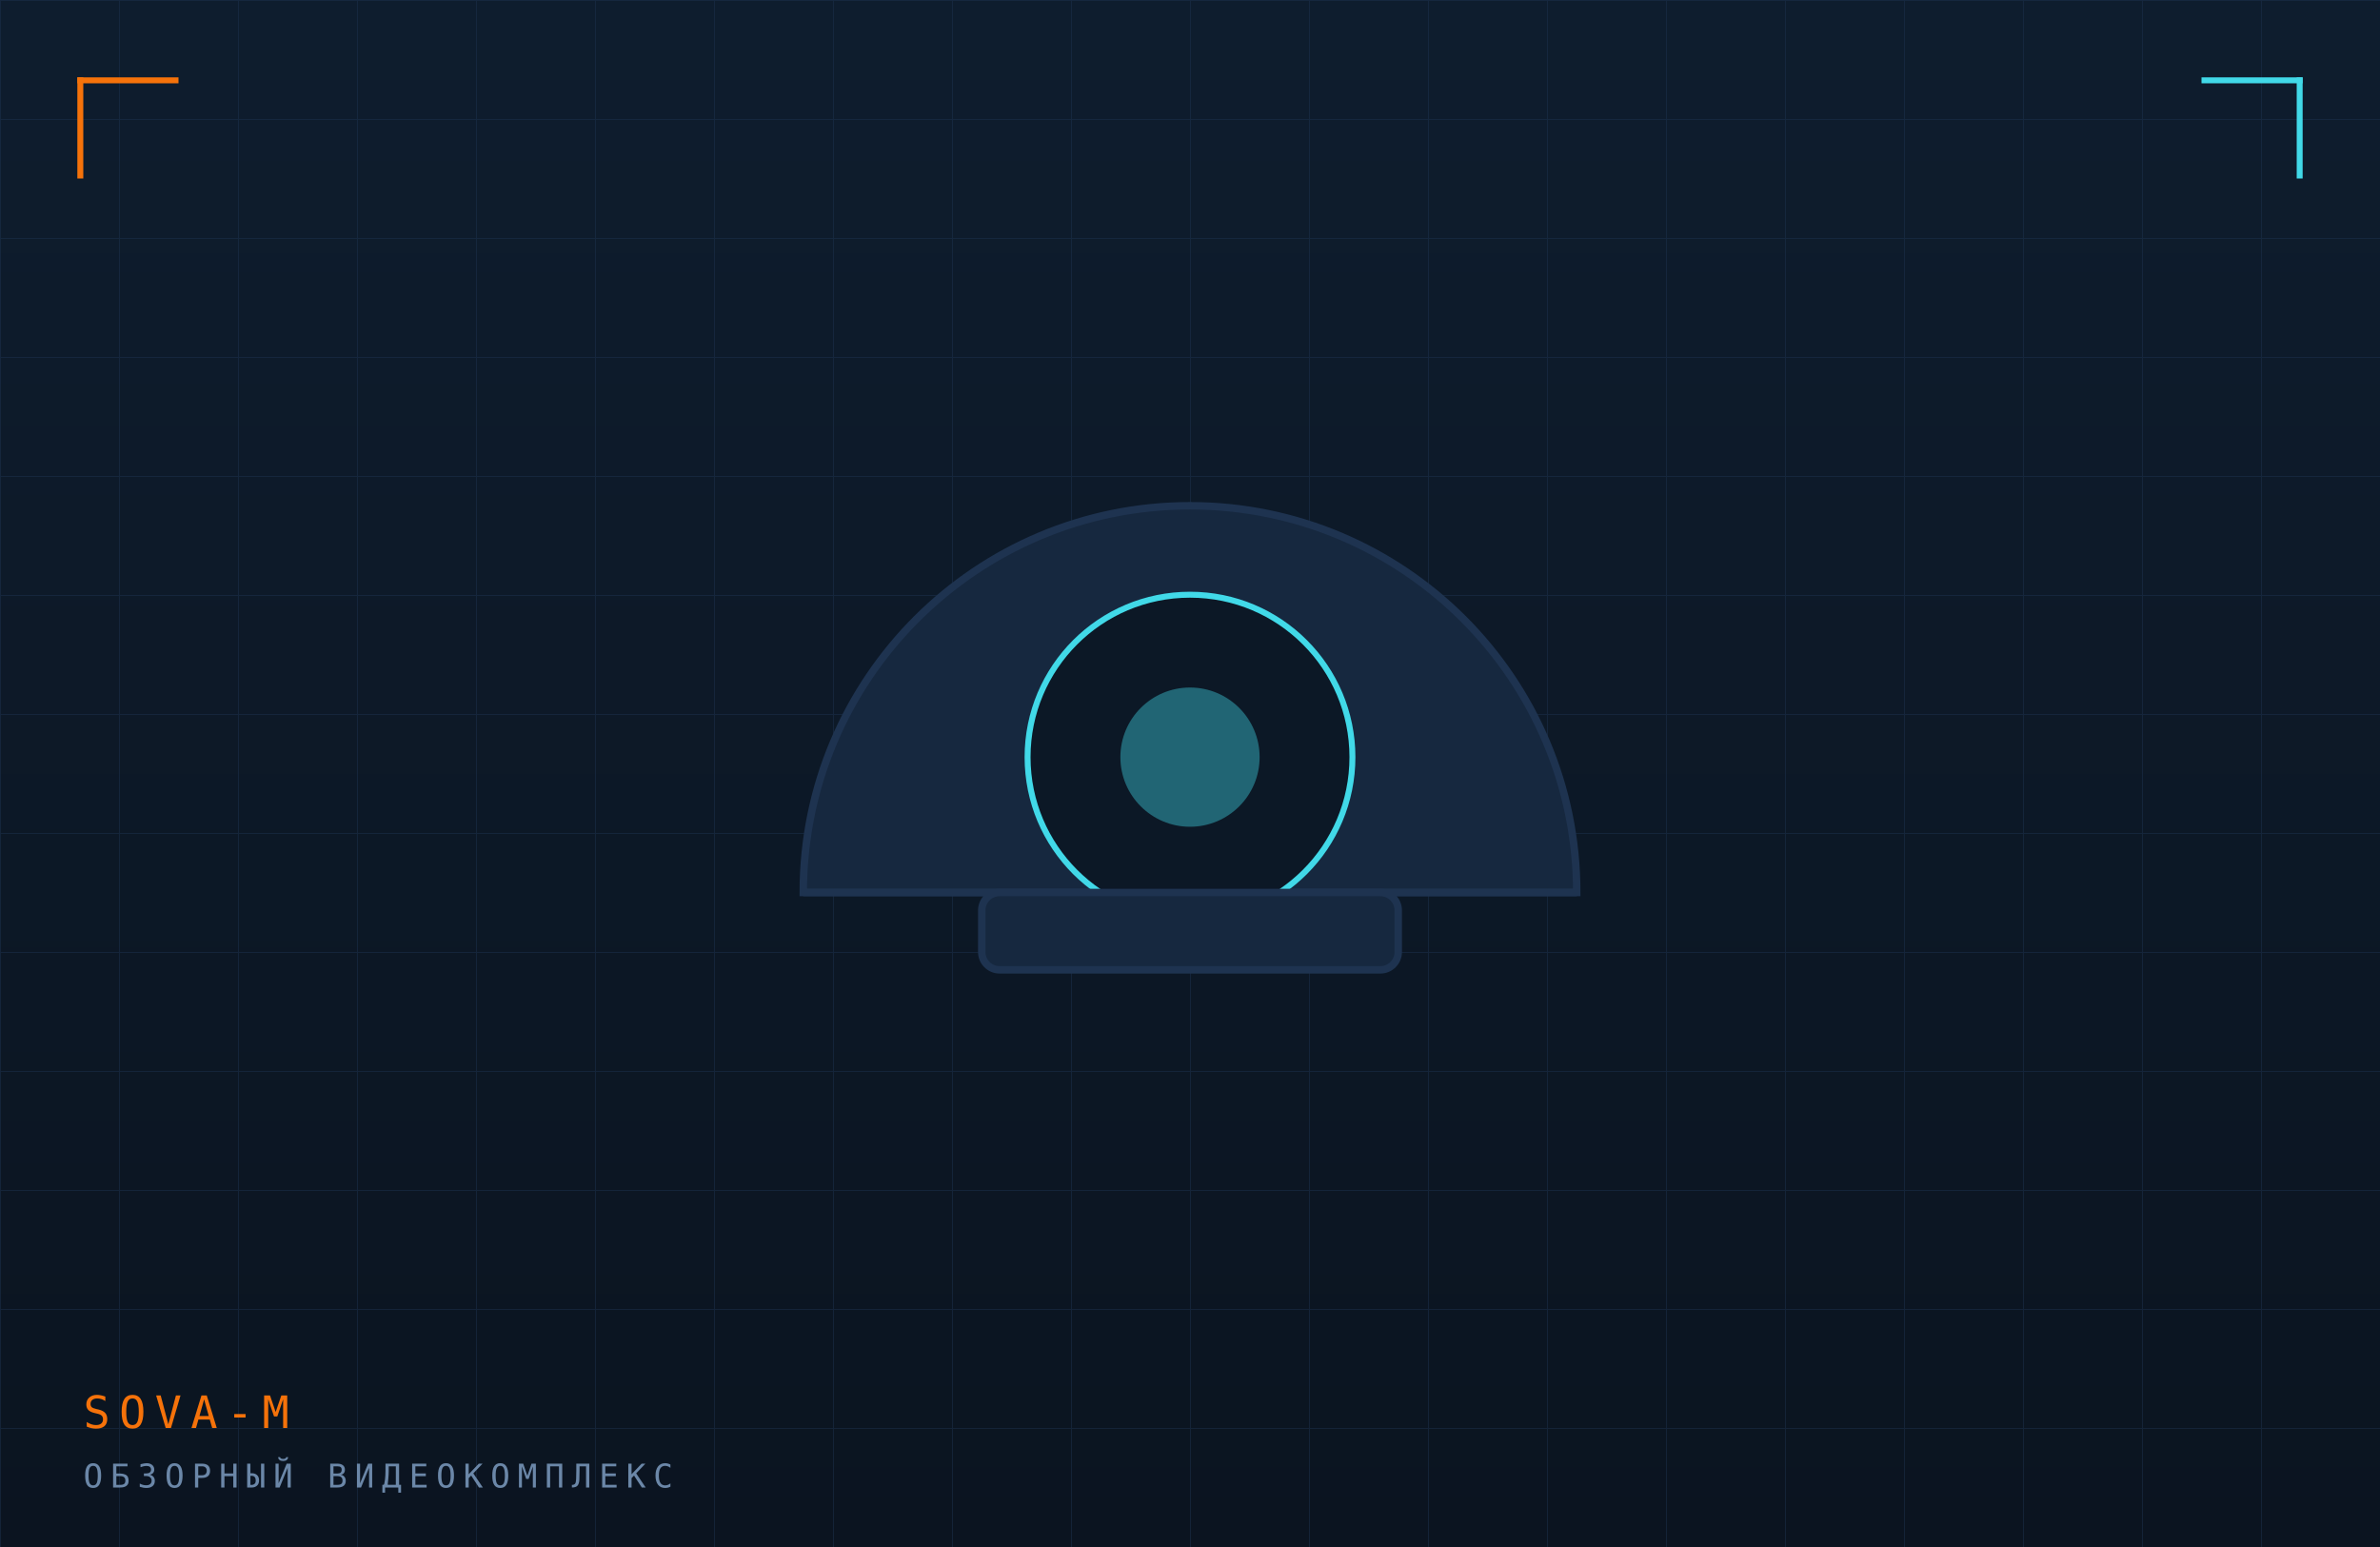
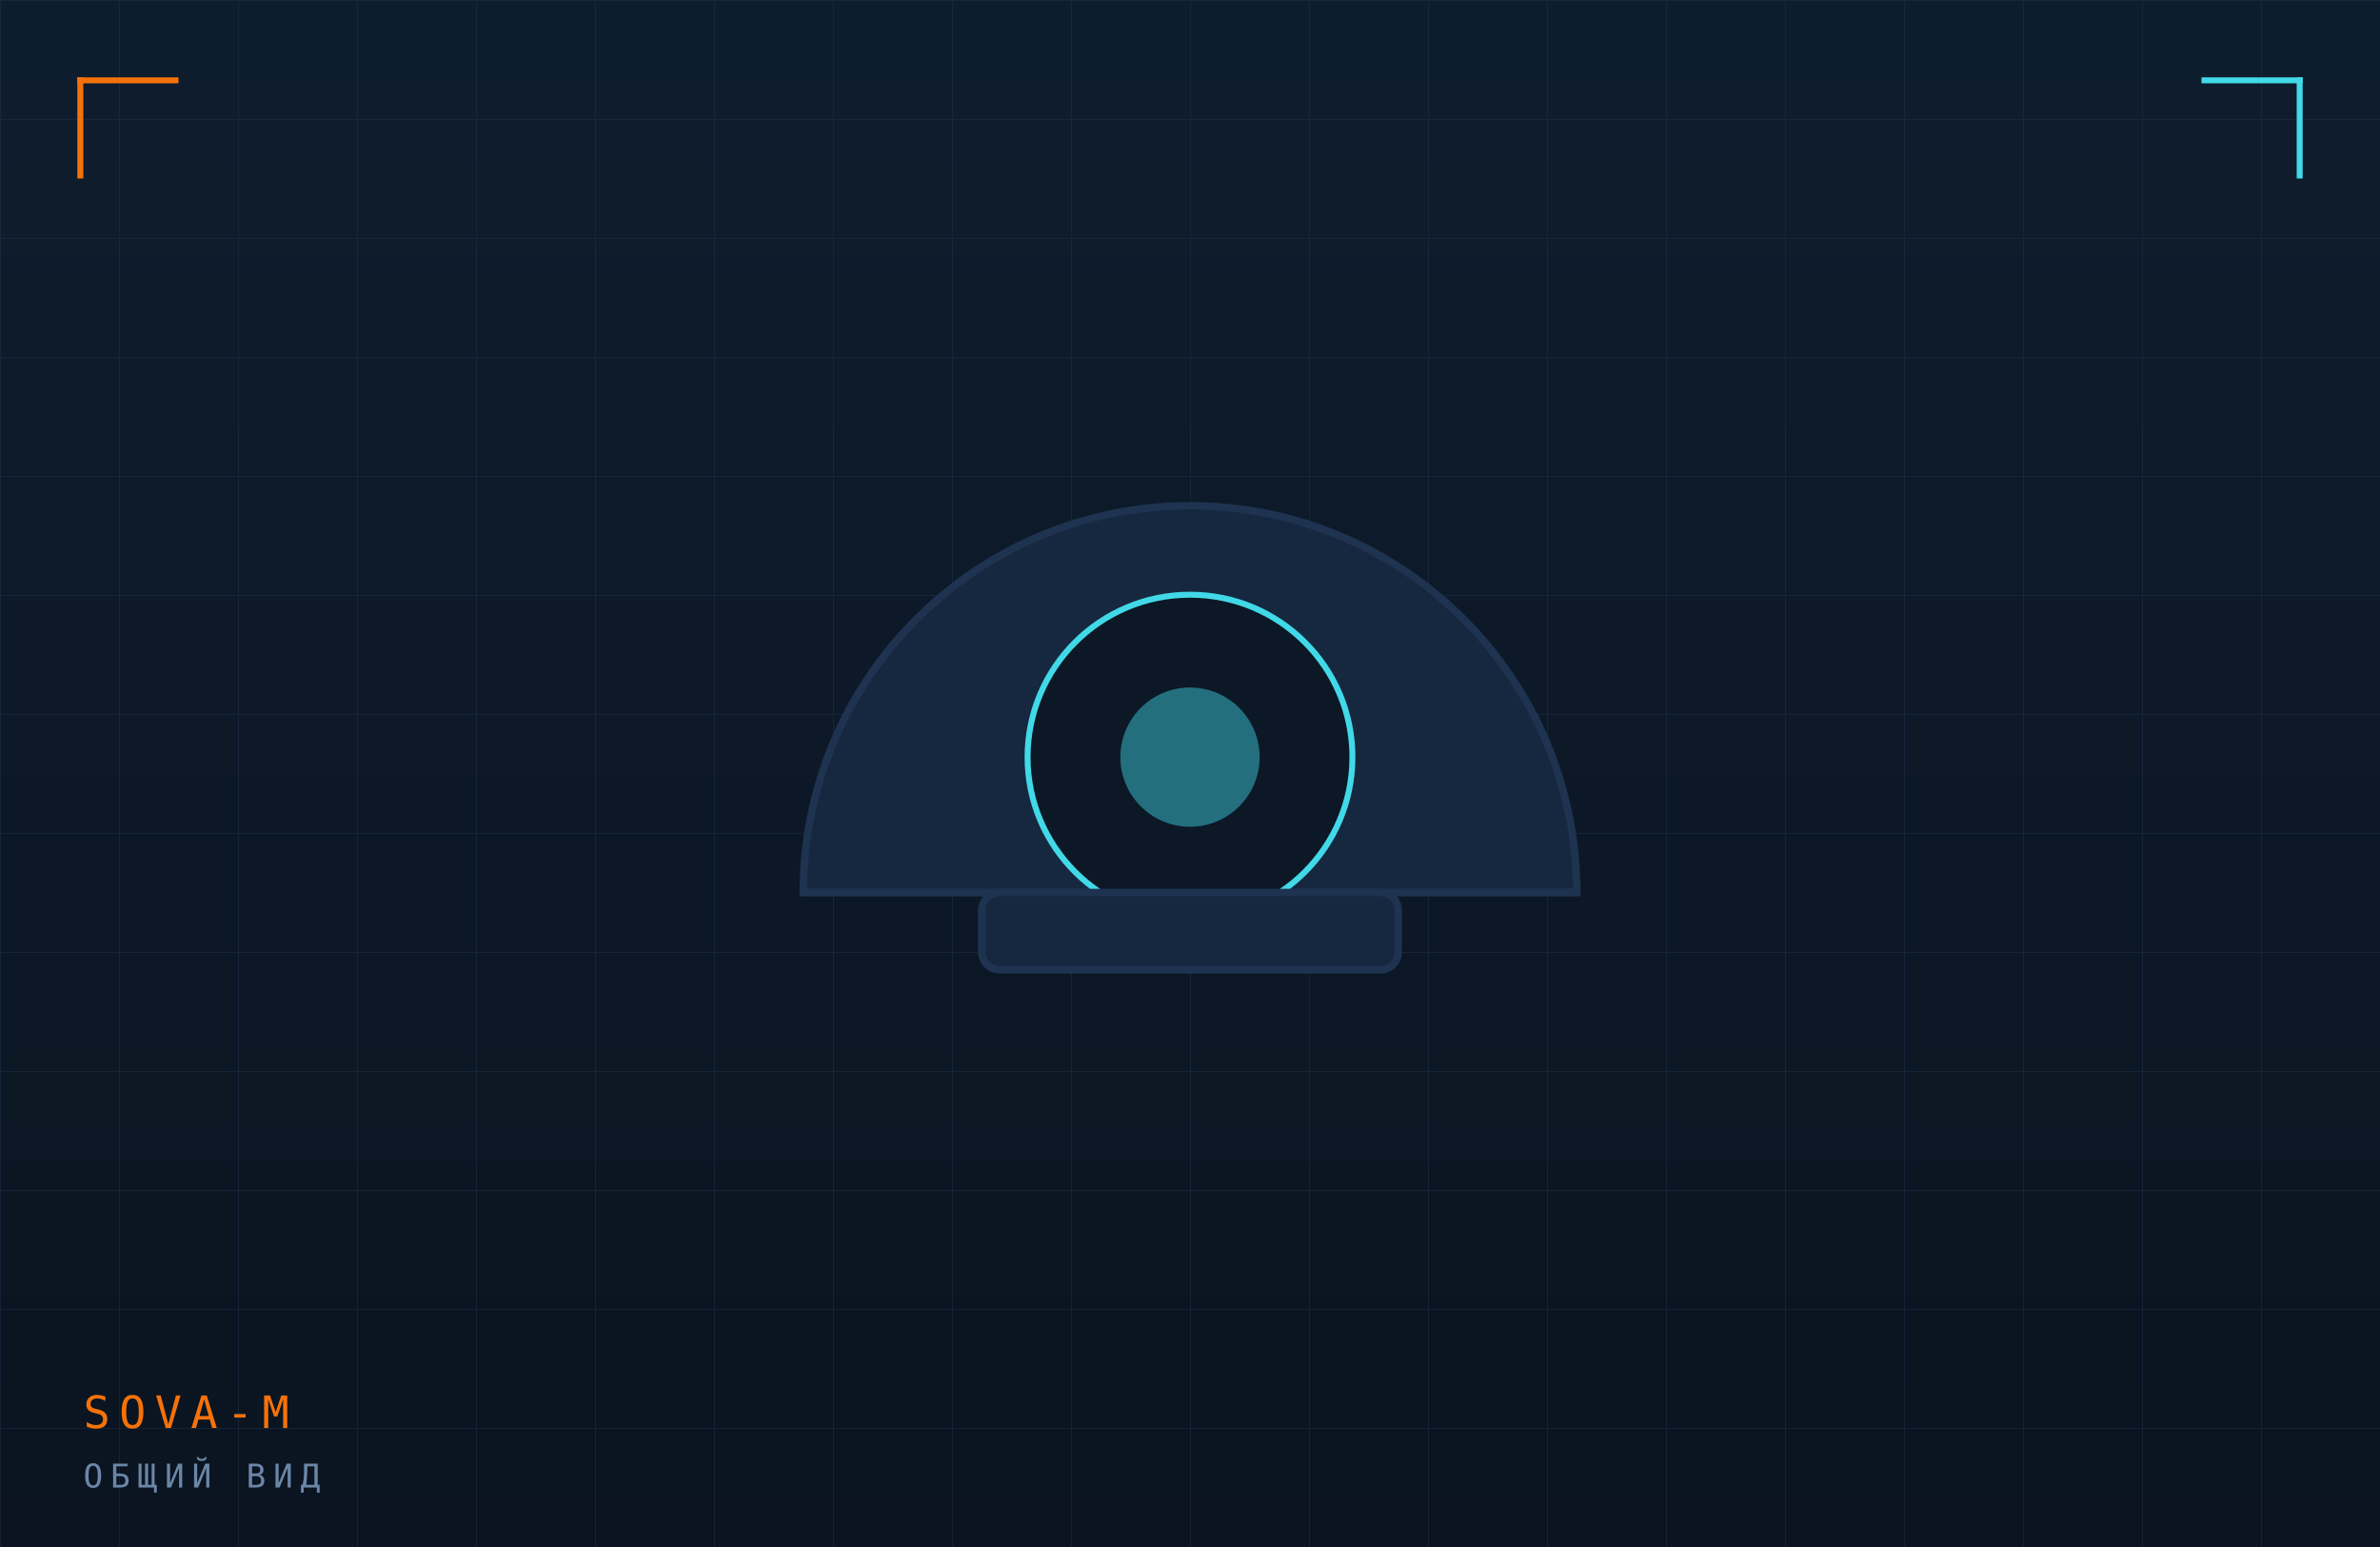
<svg xmlns="http://www.w3.org/2000/svg" viewBox="0 0 800 520" width="800" height="520">
  <defs>
    <linearGradient id="sky" x1="0" y1="0" x2="0" y2="1">
      <stop offset="0" stop-color="#0E1D2E" />
      <stop offset="1" stop-color="#0B1420" />
    </linearGradient>
-     <linearGradient id="body" x1="0" y1="0" x2="1" y2="1">
-       <stop offset="0" stop-color="#25405F" />
-       <stop offset="1" stop-color="#16283F" />
-     </linearGradient>
-     <pattern id="grid" width="40" height="40" patternUnits="userSpaceOnUse">
+     <pattern id="g" width="40" height="40" patternUnits="userSpaceOnUse">
      <path d="M40 0H0V40" fill="none" stroke="#1E3350" stroke-width="0.6" opacity="0.5" />
    </pattern>
  </defs>
  <rect width="800" height="520" fill="url(#sky)" />
-   <rect width="800" height="520" fill="url(#grid)" />
+   <rect width="800" height="520" fill="url(#g)" />
  <path d="M270 300 a130 130 0 0 1 260 0 z" fill="#16283F" stroke="#1E3350" stroke-width="2.5" />
  <path d="M270 300 h260" stroke="#1E3350" stroke-width="2.5" />
  <circle cx="400" cy="254.5" r="54.6" fill="#0C1826" stroke="#41D9E8" stroke-width="2" />
-   <circle cx="400" cy="254.5" r="23.4" fill="#41D9E8" opacity="0.4" />
+   <circle cx="400" cy="254.5" r="23.4" fill="#41D9E8" opacity="0.45" />
  <rect x="330" y="300" width="140" height="26" rx="6" fill="#16283F" stroke="#1E3350" stroke-width="2.5" />
  <text x="28" y="480" font-family="'JetBrains Mono',monospace" font-size="15" letter-spacing="3" fill="#F5720A">SOVA-M</text>
-   <text x="28" y="500" font-family="'JetBrains Mono',monospace" font-size="11" letter-spacing="2.5" fill="#6B87A8">ОБЗОРНЫЙ ВИДЕОКОМПЛЕКС</text>
+   <text x="28" y="500" font-family="'JetBrains Mono',monospace" font-size="11" letter-spacing="2.5" fill="#6B87A8">ОБЩИЙ ВИД</text>
  <rect x="26" y="26" width="34" height="2" fill="#F5720A" />
  <rect x="26" y="26" width="2" height="34" fill="#F5720A" />
  <rect x="740" y="26" width="34" height="2" fill="#41D9E8" />
  <rect x="772" y="26" width="2" height="34" fill="#41D9E8" />
</svg>
